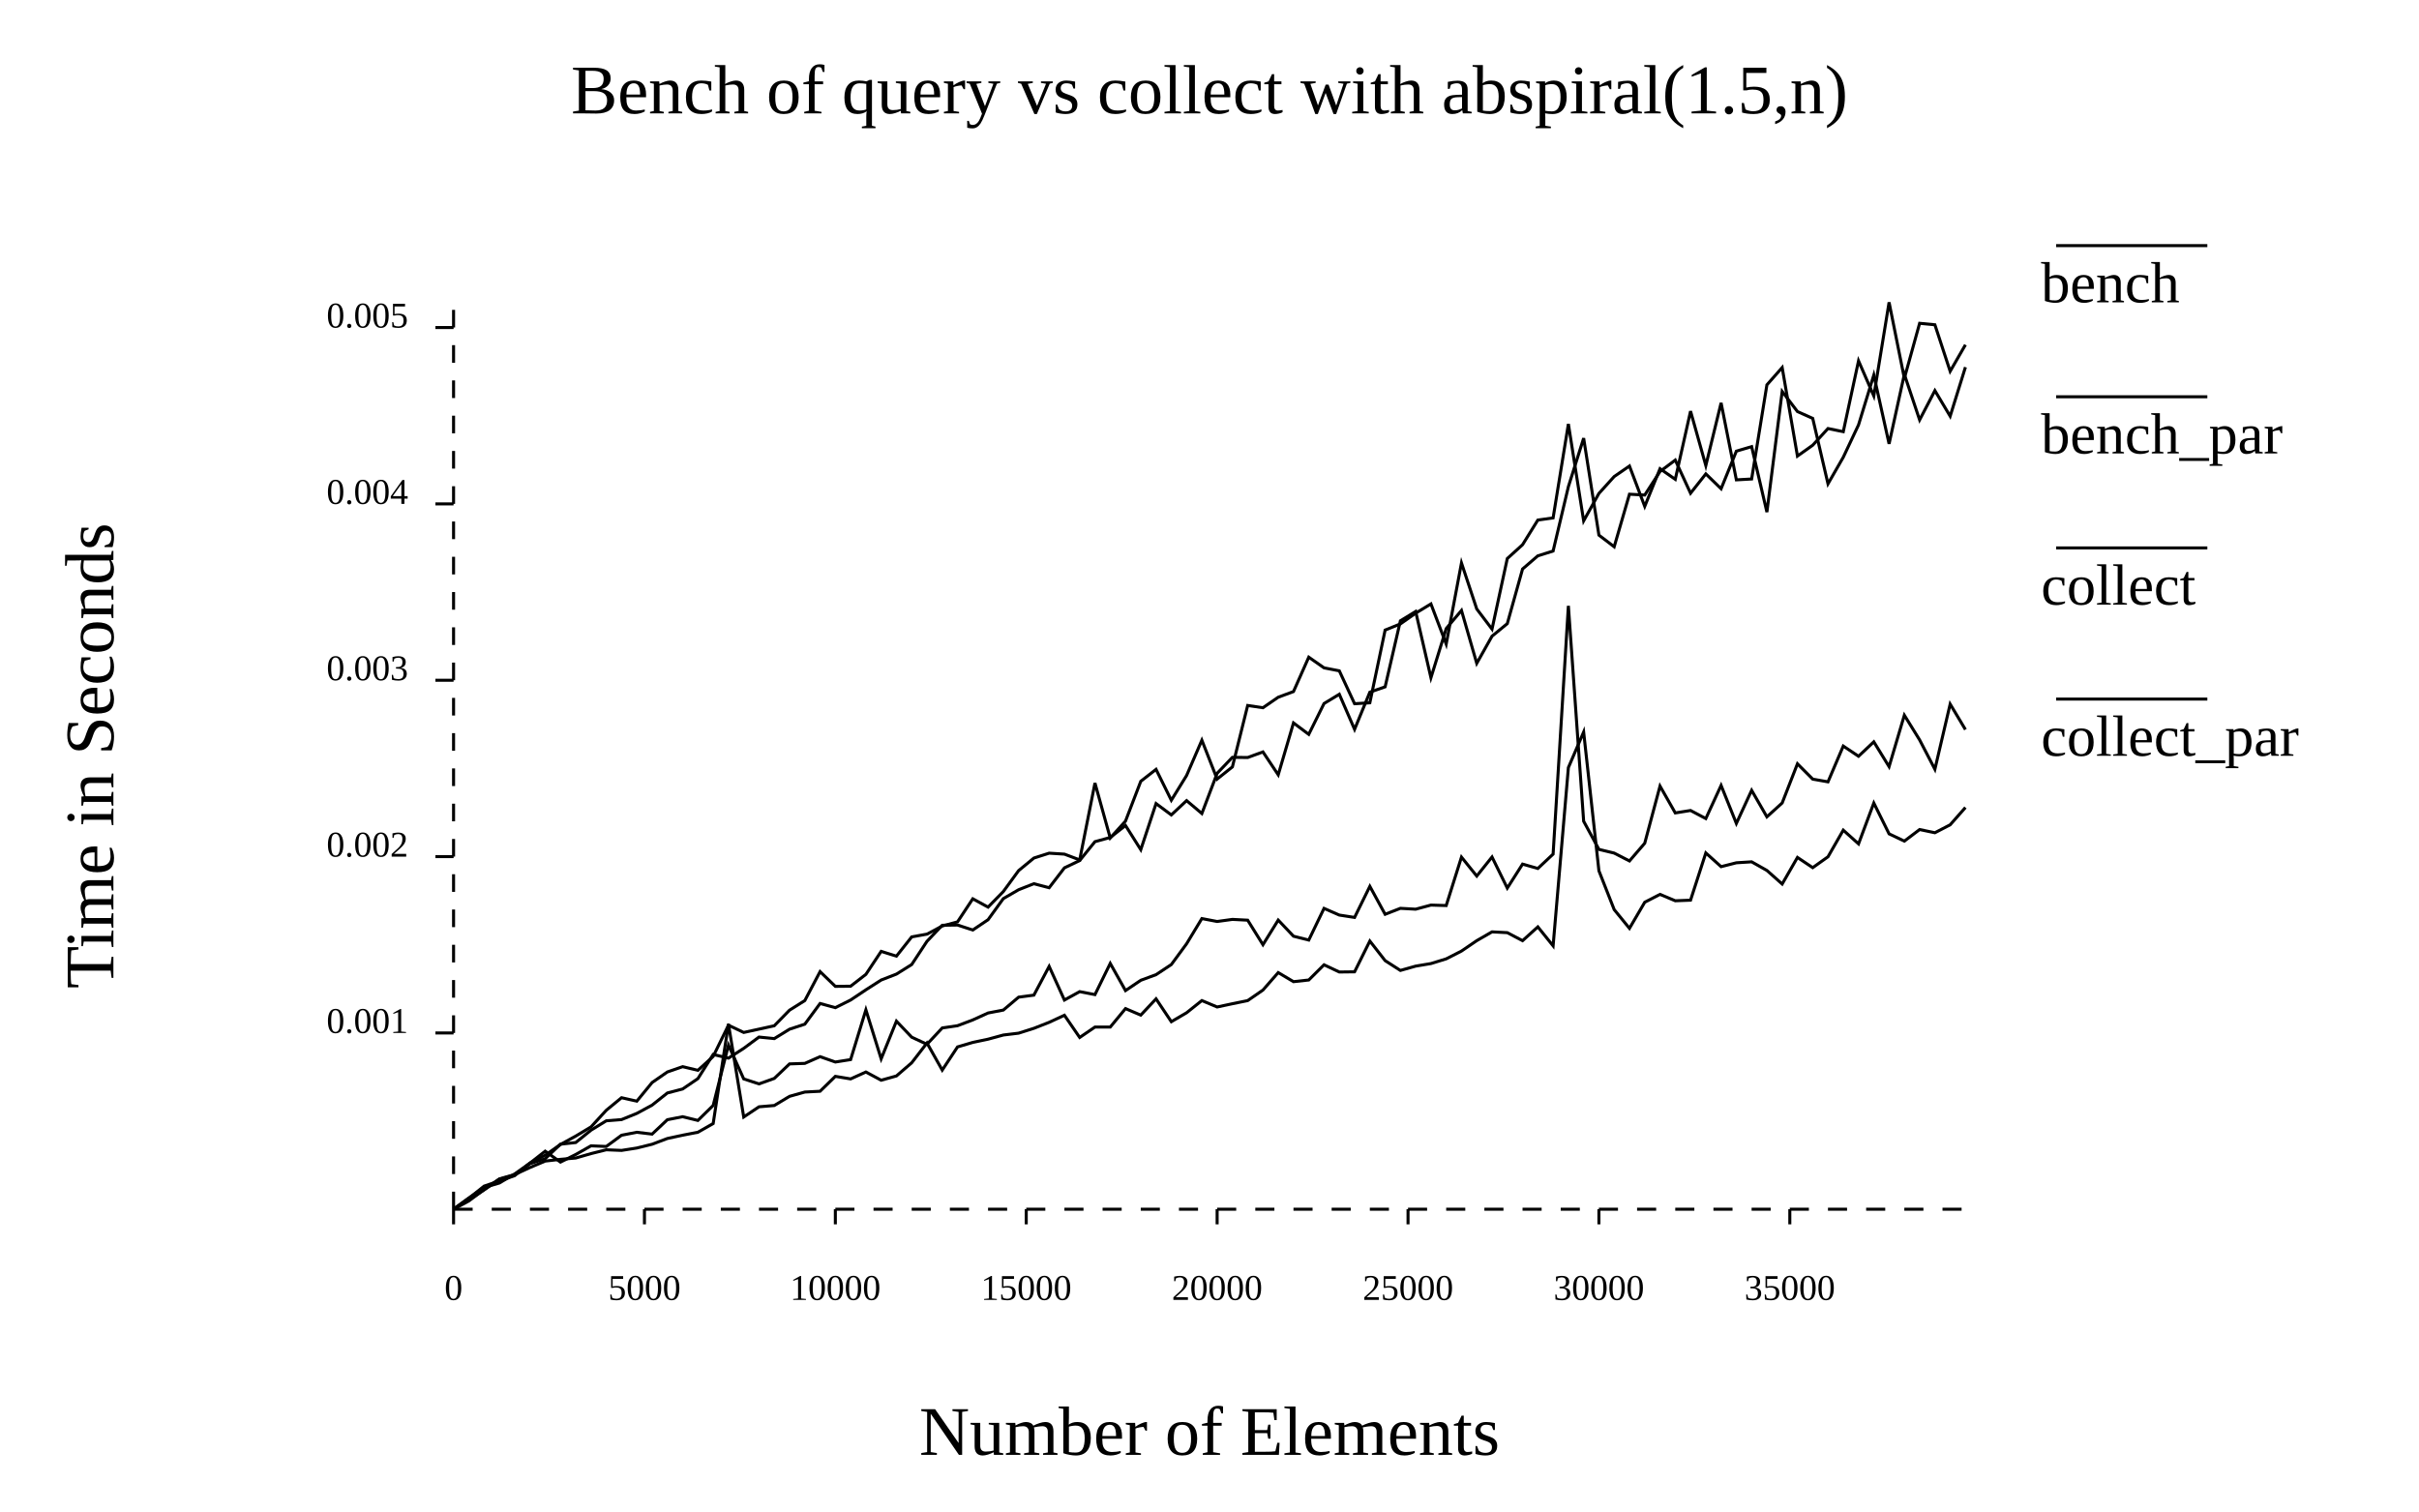
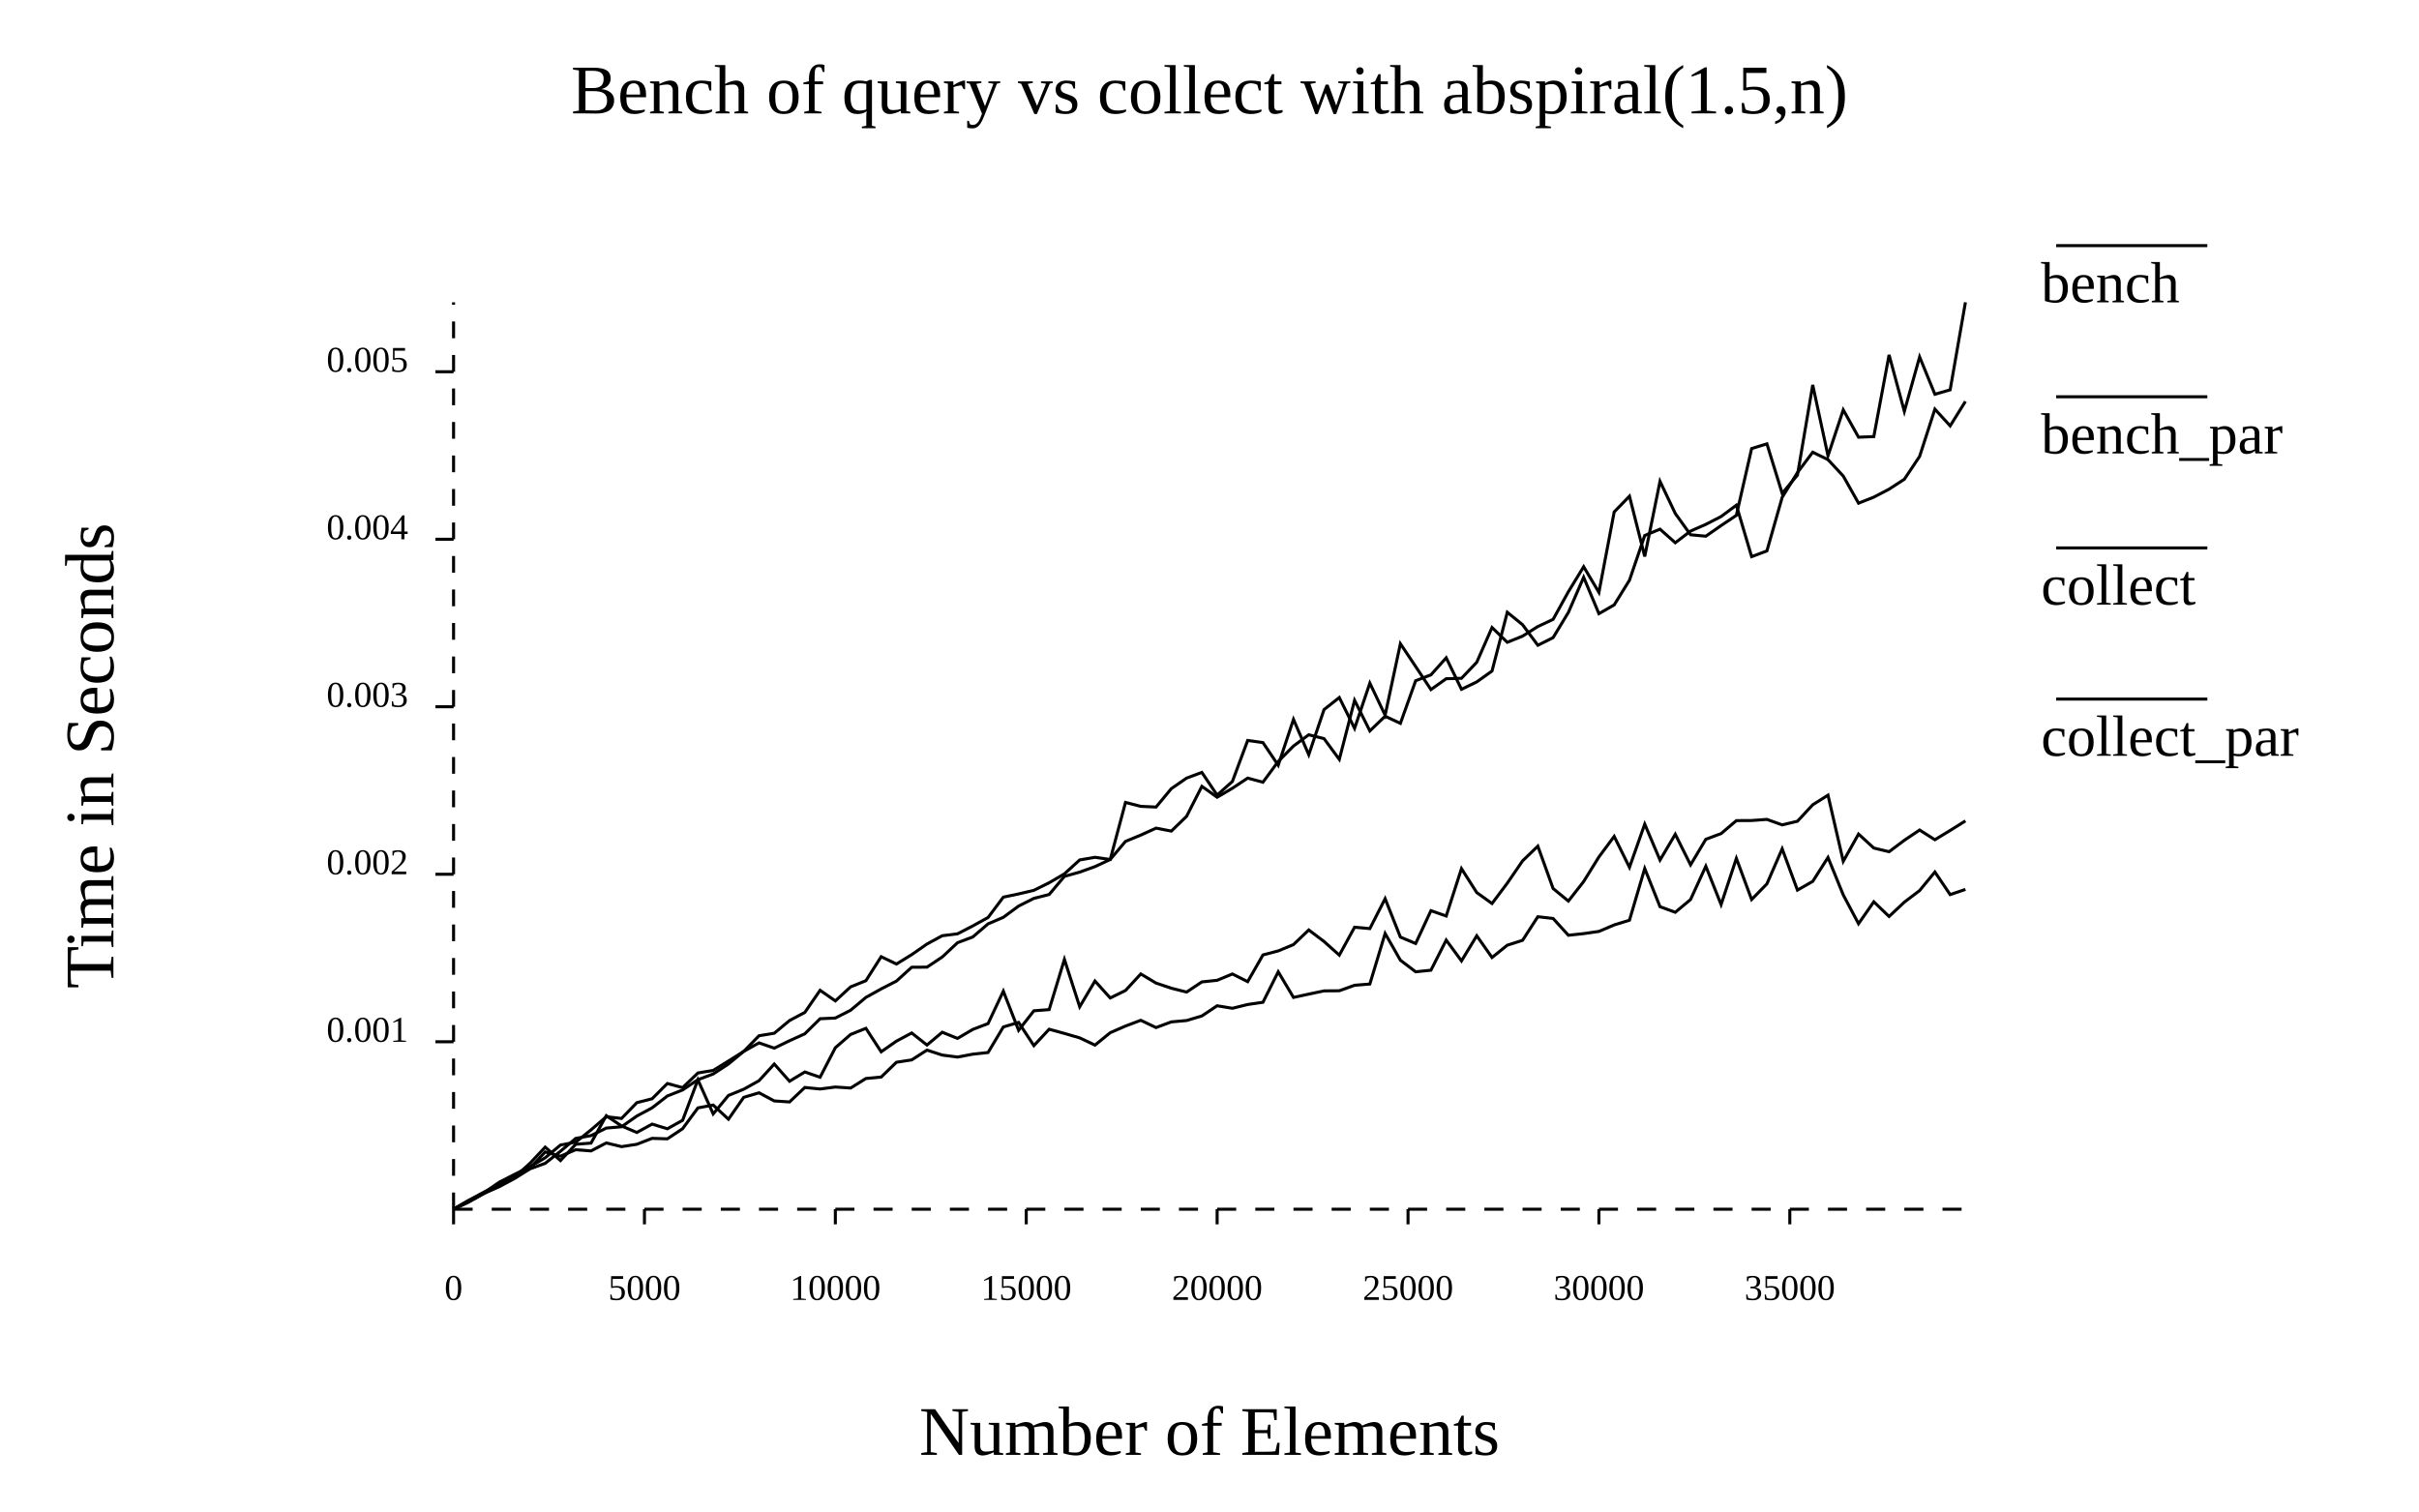
<svg xmlns="http://www.w3.org/2000/svg" width="800" class="poloto_background poloto" height="500" viewBox="0 0 800 500">
  <text class="poloto_text" alignment-baseline="middle" text-anchor="start" font-size="large" x="675" y="100">bench</text>
  <line class="poloto0stroke poloto0legend" stroke="black" x1="680" x2="730" y1="81.25" y2="81.25" />
-   <path class="poloto0stroke" fill="none" stroke="black" d=" M 150 399.989 L 155.051 396.84 L 160.101 393.624 L 165.152 390.097 L 170.202 388.676 L 175.253 384.937 L 180.303 383.298 L 185.354 378.493 L 190.404 377.94 L 195.455 373.856 L 200.505 370.754 L 205.556 370.353 L 210.606 368.302 L 215.657 365.572 L 220.707 361.551 L 225.758 360.231 L 230.808 356.797 L 235.859 348.81 L 240.909 350.026 L 245.96 346.787 L 251.01 343.053 L 256.061 343.563 L 261.111 340.452 L 266.162 338.79 L 271.212 331.946 L 276.263 333.328 L 281.313 330.798 L 286.364 327.424 L 291.414 324.187 L 296.465 322.222 L 301.515 319.063 L 306.566 311.383 L 311.616 306.072 L 316.667 305.998 L 321.717 307.643 L 326.768 304.232 L 331.818 297.25 L 336.869 294.318 L 341.919 292.328 L 346.97 293.655 L 352.02 287.081 L 357.071 284.661 L 362.121 278.417 L 367.172 277.033 L 372.222 273.071 L 377.273 281.067 L 382.323 265.812 L 387.374 269.571 L 392.424 264.84 L 397.475 269.104 L 402.525 255.806 L 407.576 250.517 L 412.626 250.58 L 417.677 248.73 L 422.727 256.304 L 427.778 239.138 L 432.828 242.923 L 437.879 232.717 L 442.929 229.658 L 447.98 241.266 L 453.03 228.963 L 458.081 227.208 L 463.131 205.356 L 468.182 202.274 L 473.232 224.199 L 478.283 207.925 L 483.333 201.93 L 488.384 219.433 L 493.434 210.444 L 498.485 206.294 L 503.535 188.22 L 508.586 183.867 L 513.636 182.278 L 518.687 160.987 L 523.737 144.941 L 528.788 177.016 L 533.838 180.87 L 538.889 163.479 L 543.939 163.759 L 548.99 155.973 L 554.04 152.196 L 559.091 163.161 L 564.141 156.757 L 569.192 161.67 L 574.242 149.237 L 579.293 147.739 L 584.343 169.402 L 589.394 129.492 L 594.444 136.139 L 599.495 138.397 L 604.545 160.05 L 609.596 151.253 L 614.646 140.54 L 619.697 124.06 L 624.747 146.819 L 629.798 123.818 L 634.848 138.903 L 639.899 129.211 L 644.949 137.676 L 650 121.451" />
+   <path class="poloto0stroke" fill="none" stroke="black" d=" M 150 399.988 L 155.051 397.448 L 160.101 394.68 L 165.152 392.522 L 170.202 389.824 L 175.253 386.66 L 180.303 384.817 L 185.354 380.825 L 190.404 376.575 L 195.455 375.651 L 200.505 373.16 L 205.556 372.72 L 210.606 369.184 L 215.657 366.469 L 220.707 362.542 L 225.758 360.545 L 230.808 357.149 L 235.859 355.273 L 240.909 351.955 L 245.96 347.791 L 251.01 344.977 L 256.061 346.723 L 261.111 344.266 L 266.162 341.972 L 271.212 336.989 L 276.263 336.761 L 281.313 334.18 L 286.364 329.932 L 291.414 327.127 L 296.465 324.536 L 301.515 319.957 L 306.566 319.924 L 311.616 316.567 L 316.667 311.84 L 321.717 309.936 L 326.768 305.608 L 331.818 303.445 L 336.869 299.717 L 341.919 297.177 L 346.97 295.892 L 352.02 289.898 L 357.071 288.487 L 362.121 286.672 L 367.172 284.305 L 372.222 278.322 L 377.273 276.243 L 382.323 273.943 L 387.374 274.922 L 392.424 270.031 L 397.475 260.114 L 402.525 263.722 L 407.576 260.746 L 412.626 257.391 L 417.677 258.75 L 422.727 251.884 L 427.778 246.777 L 432.828 243.058 L 437.879 244.33 L 442.929 251.21 L 447.98 231.656 L 453.03 241.78 L 458.081 236.922 L 463.131 239.282 L 468.182 225.171 L 473.232 223.239 L 478.283 217.592 L 483.333 228.022 L 488.384 225.575 L 493.434 221.968 L 498.485 202.54 L 503.535 206.651 L 508.586 213.447 L 513.636 210.926 L 518.687 202.589 L 523.737 190.955 L 528.788 203 L 533.838 200.096 L 538.889 191.936 L 543.939 177.141 L 548.99 175.045 L 554.04 179.545 L 559.091 175.673 L 564.141 173.455 L 569.192 170.863 L 574.242 167.115 L 579.293 184.138 L 584.343 182.239 L 589.394 164.516 L 594.444 156.326 L 599.495 149.593 L 604.545 152.045 L 609.596 157.479 L 614.646 166.447 L 619.697 164.451 L 624.747 161.806 L 629.798 158.531 L 634.848 150.964 L 639.899 135.346 L 644.949 140.876 L 650 132.778" />
  <text class="poloto_text" alignment-baseline="middle" text-anchor="start" font-size="large" x="675" y="150">bench_par</text>
  <line class="poloto1stroke poloto1legend" stroke="black" x1="680" x2="730" y1="131.25" y2="131.25" />
-   <path class="poloto1stroke" fill="none" stroke="black" d=" M 150 400 L 155.051 397.268 L 160.101 393.499 L 165.152 389.963 L 170.202 388.538 L 175.253 386.214 L 180.303 384.076 L 185.354 383.504 L 190.404 383.065 L 195.455 381.605 L 200.505 380.342 L 205.556 380.549 L 210.606 379.758 L 215.657 378.51 L 220.707 376.608 L 225.758 375.519 L 230.808 374.539 L 235.859 371.66 L 240.909 338.72 L 245.96 369.496 L 251.01 366.121 L 256.061 365.693 L 261.111 362.663 L 266.162 361.242 L 271.212 360.981 L 276.263 356.053 L 281.313 356.896 L 286.364 354.613 L 291.414 357.33 L 296.465 355.919 L 301.515 351.558 L 306.566 345.017 L 311.616 353.983 L 316.667 346.316 L 321.717 344.822 L 326.768 343.758 L 331.818 342.378 L 336.869 341.766 L 341.919 340.161 L 346.97 338.177 L 352.02 335.84 L 357.071 343.187 L 362.121 339.742 L 367.172 339.75 L 372.222 333.636 L 377.273 335.795 L 382.323 330.41 L 387.374 337.97 L 392.424 335.016 L 397.475 330.979 L 402.525 333.104 L 407.576 332.025 L 412.626 330.993 L 417.677 327.503 L 422.727 321.723 L 427.778 324.729 L 432.828 324.175 L 437.879 319.148 L 442.929 321.531 L 447.98 321.472 L 453.03 311.293 L 458.081 317.77 L 463.131 321.015 L 468.182 319.586 L 473.232 318.74 L 478.283 317.182 L 483.333 314.606 L 488.384 311.162 L 493.434 308.252 L 498.485 308.518 L 503.535 311.173 L 508.586 306.605 L 513.636 312.88 L 518.687 253.916 L 523.737 242.136 L 528.788 288.055 L 533.838 300.889 L 538.889 307.092 L 543.939 298.458 L 548.99 295.852 L 554.04 297.971 L 559.091 297.773 L 564.141 282.143 L 569.192 286.688 L 574.242 285.404 L 579.293 285.087 L 584.343 287.941 L 589.394 292.425 L 594.444 283.63 L 599.495 287.018 L 604.545 283.419 L 609.596 274.609 L 614.646 279.145 L 619.697 265.636 L 624.747 275.83 L 629.798 278.233 L 634.848 274.41 L 639.899 275.465 L 644.949 272.838 L 650 267.107" />
+   <path class="poloto1stroke" fill="none" stroke="black" d=" M 150 400 L 155.051 397.62 L 160.101 394.794 L 165.152 392.334 L 170.202 389.095 L 175.253 386.434 L 180.303 381.054 L 185.354 382.471 L 190.404 380.318 L 195.455 380.719 L 200.505 378.079 L 205.556 379.299 L 210.606 378.523 L 215.657 376.561 L 220.707 376.719 L 225.758 373.353 L 230.808 366.491 L 235.859 365.536 L 240.909 370.226 L 245.96 362.99 L 251.01 361.486 L 256.061 364.184 L 261.111 364.516 L 266.162 359.728 L 271.212 360.234 L 276.263 359.579 L 281.313 359.914 L 286.364 356.76 L 291.414 356.283 L 296.465 351.386 L 301.515 350.606 L 306.566 347.368 L 311.616 349.01 L 316.667 349.669 L 321.717 348.712 L 326.768 348.167 L 331.818 339.718 L 336.869 338.202 L 341.919 345.888 L 346.97 340.464 L 352.02 341.85 L 357.071 343.321 L 362.121 345.72 L 367.172 341.608 L 372.222 339.408 L 377.273 337.508 L 382.323 339.913 L 387.374 338.036 L 392.424 337.585 L 397.475 336.07 L 402.525 332.704 L 407.576 333.533 L 412.626 332.281 L 417.677 331.548 L 422.727 321.466 L 427.778 329.94 L 432.828 328.843 L 437.879 327.779 L 442.929 327.737 L 447.98 325.922 L 453.03 325.514 L 458.081 308.782 L 463.131 317.633 L 468.182 321.46 L 473.232 320.936 L 478.283 310.979 L 483.333 317.86 L 488.384 309.546 L 493.434 316.73 L 498.485 312.663 L 503.535 311.056 L 508.586 303.244 L 513.636 303.823 L 518.687 309.378 L 523.737 308.835 L 528.788 308.108 L 533.838 305.954 L 538.889 304.406 L 543.939 287.304 L 548.99 299.925 L 554.04 301.779 L 559.091 297.559 L 564.141 286.546 L 569.192 299.23 L 574.242 283.944 L 579.293 297.555 L 584.343 292.38 L 589.394 280.785 L 594.444 294.442 L 599.495 291.557 L 604.545 283.64 L 609.596 296.041 L 614.646 305.559 L 619.697 298.305 L 624.747 303.164 L 629.798 298.426 L 634.848 294.586 L 639.899 288.454 L 644.949 295.932 L 650 294.21" />
  <text class="poloto_text" alignment-baseline="middle" text-anchor="start" font-size="large" x="675" y="200">collect</text>
  <line class="poloto2stroke poloto2legend" stroke="black" x1="680" x2="730" y1="181.25" y2="181.25" />
-   <path class="poloto2stroke" fill="none" stroke="black" d=" M 150 399.995 L 155.051 396.401 L 160.101 392.363 L 165.152 390.642 L 170.202 388.911 L 175.253 384.728 L 180.303 382.132 L 185.354 378.578 L 190.404 375.809 L 195.455 372.774 L 200.505 367.271 L 205.556 363.118 L 210.606 364.26 L 215.657 358.097 L 220.707 354.601 L 225.758 352.848 L 230.808 354.054 L 235.859 349.456 L 240.909 339.128 L 245.96 341.529 L 251.01 340.429 L 256.061 339.319 L 261.111 334.154 L 266.162 330.984 L 271.212 321.409 L 276.263 326.281 L 281.313 326.232 L 286.364 322.312 L 291.414 314.708 L 296.465 316.288 L 301.515 309.915 L 306.566 309.002 L 311.616 306.316 L 316.667 304.949 L 321.717 297.314 L 326.768 300.073 L 331.818 294.915 L 336.869 287.996 L 341.919 283.839 L 346.97 282.224 L 352.02 282.54 L 357.071 284.454 L 362.121 259.017 L 367.172 277.201 L 372.222 271.609 L 377.273 258.448 L 382.323 254.501 L 387.374 264.722 L 392.424 256.533 L 397.475 244.855 L 402.525 257.715 L 407.576 253.679 L 412.626 233.365 L 417.677 234.113 L 422.727 230.635 L 427.778 228.765 L 432.828 217.393 L 437.879 220.92 L 442.929 221.909 L 447.98 232.788 L 453.03 232.472 L 458.081 208.426 L 463.131 206.382 L 468.182 202.834 L 473.232 199.776 L 478.283 213.064 L 483.333 186.221 L 488.384 201.444 L 493.434 208.114 L 498.485 184.766 L 503.535 180.182 L 508.586 172.032 L 513.636 171.323 L 518.687 140.244 L 523.737 172.298 L 528.788 163.221 L 533.838 157.637 L 538.889 154.158 L 543.939 167.509 L 548.99 155.048 L 554.04 158.559 L 559.091 136.006 L 564.141 154.009 L 569.192 133.269 L 574.242 158.732 L 579.293 158.448 L 584.343 127.302 L 589.394 121.584 L 594.444 150.863 L 599.495 147.269 L 604.545 141.751 L 609.596 142.801 L 614.646 119.364 L 619.697 130.972 L 624.747 100 L 629.798 125.158 L 634.848 106.941 L 639.899 107.431 L 644.949 122.819 L 650 114.052" />
+   <path class="poloto2stroke" fill="none" stroke="black" d=" M 150 399.971 L 155.051 397.137 L 160.101 394.517 L 165.152 391.041 L 170.202 388.455 L 175.253 385.934 L 180.303 382.987 L 185.354 378.771 L 190.404 377.807 L 195.455 373.75 L 200.505 369.415 L 205.556 369.978 L 210.606 364.755 L 215.657 363.466 L 220.707 358.415 L 225.758 359.78 L 230.808 354.93 L 235.859 354.089 L 240.909 350.971 L 245.96 347.793 L 251.01 342.621 L 256.061 341.782 L 261.111 337.587 L 266.162 334.901 L 271.212 327.583 L 276.263 331.091 L 281.313 326.452 L 286.364 324.402 L 291.414 316.472 L 296.465 318.89 L 301.515 315.786 L 306.566 312.273 L 311.616 309.531 L 316.667 308.901 L 321.717 306.288 L 326.768 303.504 L 331.818 296.773 L 336.869 295.705 L 341.919 294.516 L 346.97 292.007 L 352.02 289.062 L 357.071 284.459 L 362.121 283.591 L 367.172 284.308 L 372.222 265.44 L 377.273 266.738 L 382.323 266.968 L 387.374 260.876 L 392.424 257.392 L 397.475 255.507 L 402.525 263.015 L 407.576 258.494 L 412.626 244.939 L 417.677 245.64 L 422.727 253.138 L 427.778 237.971 L 432.828 249.658 L 437.879 234.725 L 442.929 230.742 L 447.98 240.945 L 453.03 225.974 L 458.081 236.597 L 463.131 212.933 L 468.182 220.49 L 473.232 228.103 L 478.283 224.514 L 483.333 224.373 L 488.384 219.079 L 493.434 207.579 L 498.485 212.465 L 503.535 210.43 L 508.586 207.248 L 513.636 204.887 L 518.687 195.74 L 523.737 187.465 L 528.788 195.957 L 533.838 169.344 L 538.889 164.142 L 543.939 184.079 L 548.99 159.233 L 554.04 169.85 L 559.091 176.9 L 564.141 177.374 L 569.192 173.854 L 574.242 170.479 L 579.293 148.382 L 584.343 146.819 L 589.394 163.181 L 594.444 157.16 L 599.495 127.339 L 604.545 150.768 L 609.596 135.582 L 614.646 144.622 L 619.697 144.42 L 624.747 117.391 L 629.798 136.08 L 634.848 118.067 L 639.899 130.421 L 644.949 128.954 L 650 100" />
  <text class="poloto_text" alignment-baseline="middle" text-anchor="start" font-size="large" x="675" y="250">collect_par</text>
  <line class="poloto3stroke poloto3legend" stroke="black" x1="680" x2="730" y1="231.25" y2="231.25" />
-   <path class="poloto3stroke" fill="none" stroke="black" d=" M 150 399.952 L 155.051 396.272 L 160.101 392.824 L 165.152 391.33 L 170.202 388.337 L 175.253 384.764 L 180.303 380.802 L 185.354 384.413 L 190.404 381.898 L 195.455 379.034 L 200.505 379.245 L 205.556 375.528 L 210.606 374.55 L 215.657 375.158 L 220.707 370.395 L 225.758 369.4 L 230.808 370.634 L 235.859 365.672 L 240.909 345.725 L 245.96 356.898 L 251.01 358.542 L 256.061 356.739 L 261.111 351.933 L 266.162 351.762 L 271.212 349.538 L 276.263 351.308 L 281.313 350.507 L 286.364 334.046 L 291.414 350.26 L 296.465 337.794 L 301.515 343.094 L 306.566 345.449 L 311.616 340.04 L 316.667 339.297 L 321.717 337.39 L 326.768 335.093 L 331.818 334.121 L 336.869 329.857 L 341.919 329.184 L 346.97 319.679 L 352.02 330.804 L 357.071 328.028 L 362.121 329.007 L 367.172 318.691 L 372.222 327.678 L 377.273 324.275 L 382.323 322.41 L 387.374 319.066 L 392.424 312.197 L 397.475 303.855 L 402.525 304.823 L 407.576 304.129 L 412.626 304.389 L 417.677 312.505 L 422.727 304.359 L 427.778 309.688 L 432.828 310.968 L 437.879 300.485 L 442.929 302.698 L 447.98 303.478 L 453.03 293.195 L 458.081 302.441 L 463.131 300.469 L 468.182 300.753 L 473.232 299.395 L 478.283 299.549 L 483.333 283.524 L 488.384 289.794 L 493.434 283.485 L 498.485 293.774 L 503.535 285.841 L 508.586 287.285 L 513.636 282.539 L 518.687 200.406 L 523.737 271.659 L 528.788 280.974 L 533.838 282.196 L 538.889 284.797 L 543.939 278.935 L 548.99 260.029 L 554.04 268.913 L 559.091 268.102 L 564.141 270.776 L 569.192 259.811 L 574.242 272.389 L 579.293 261.436 L 584.343 270.207 L 589.394 265.611 L 594.444 252.656 L 599.495 257.731 L 604.545 258.63 L 609.596 246.789 L 614.646 250.169 L 619.697 245.39 L 624.747 253.604 L 629.798 236.586 L 634.848 244.756 L 639.899 254.467 L 644.949 232.902 L 650 241.345" />
+   <path class="poloto3stroke" fill="none" stroke="black" d=" M 150 399.96 L 155.051 397.032 L 160.101 394.322 L 165.152 391.761 L 170.202 389.363 L 175.253 384.833 L 180.303 379.461 L 185.354 383.909 L 190.404 378.512 L 195.455 378.131 L 200.505 369.063 L 205.556 372.469 L 210.606 374.614 L 215.657 371.842 L 220.707 373.393 L 225.758 370.581 L 230.808 357.194 L 235.859 368.472 L 240.909 362.365 L 245.96 360.306 L 251.01 357.493 L 256.061 351.974 L 261.111 357.672 L 266.162 354.606 L 271.212 356.341 L 276.263 346.578 L 281.313 342.193 L 286.364 340.167 L 291.414 347.924 L 296.465 344.402 L 301.515 341.702 L 306.566 345.69 L 311.616 341.459 L 316.667 343.497 L 321.717 340.522 L 326.768 338.6 L 331.818 327.868 L 336.869 340.828 L 341.919 334.36 L 346.97 333.97 L 352.02 317.365 L 357.071 333.03 L 362.121 324.52 L 367.172 330.117 L 372.222 327.644 L 377.273 322.183 L 382.323 325.198 L 387.374 326.896 L 392.424 328.173 L 397.475 324.812 L 402.525 324.279 L 407.576 322.182 L 412.626 324.726 L 417.677 315.893 L 422.727 314.559 L 427.778 312.46 L 432.828 307.623 L 437.879 311.444 L 442.929 315.951 L 447.98 306.72 L 453.03 307.174 L 458.081 297.271 L 463.131 309.984 L 468.182 312.101 L 473.232 301.24 L 478.283 303.011 L 483.333 287.342 L 488.384 295.256 L 493.434 298.878 L 498.485 292.147 L 503.535 284.772 L 508.586 279.909 L 513.636 293.918 L 518.687 298.061 L 523.737 291.61 L 528.788 283.471 L 533.838 276.671 L 538.889 286.915 L 543.939 272.613 L 548.99 284.505 L 554.04 275.969 L 559.091 286.088 L 564.141 277.633 L 569.192 275.746 L 574.242 271.453 L 579.293 271.421 L 584.343 271.05 L 589.394 272.868 L 594.444 271.657 L 599.495 266.216 L 604.545 263.031 L 609.596 284.912 L 614.646 275.897 L 619.697 280.525 L 624.747 281.744 L 629.798 277.958 L 634.848 274.566 L 639.899 277.779 L 644.949 274.71 L 650 271.551" />
  <text class="poloto_text" alignment-baseline="start" text-anchor="middle" font-size="x-large" x="400" y="37.5">Bench of query vs collect with abspiral(1.5,n)</text>
  <text class="poloto_text" alignment-baseline="start" text-anchor="middle" font-size="x-large" x="400" y="481.25">Number of Elements</text>
  <text class="poloto_text" alignment-baseline="start" text-anchor="middle" font-size="x-large" transform="rotate(-90,37.5,250)" x="37.5" y="250">Time in Seconds</text>
  <line class="poloto_axis_lines" stroke="black" x1="150" x2="150" y1="400" y2="405" />
  <text class="poloto_text" alignment-baseline="start" text-anchor="middle" x="150" y="430"> 0</text>
  <line class="poloto_axis_lines" stroke="black" x1="213.131" x2="213.131" y1="400" y2="405" />
  <text class="poloto_text" alignment-baseline="start" text-anchor="middle" x="213.131" y="430"> 5000</text>
  <line class="poloto_axis_lines" stroke="black" x1="276.263" x2="276.263" y1="400" y2="405" />
  <text class="poloto_text" alignment-baseline="start" text-anchor="middle" x="276.263" y="430"> 10000</text>
  <line class="poloto_axis_lines" stroke="black" x1="339.394" x2="339.394" y1="400" y2="405" />
  <text class="poloto_text" alignment-baseline="start" text-anchor="middle" x="339.394" y="430"> 15000</text>
  <line class="poloto_axis_lines" stroke="black" x1="402.525" x2="402.525" y1="400" y2="405" />
  <text class="poloto_text" alignment-baseline="start" text-anchor="middle" x="402.525" y="430"> 20000</text>
  <line class="poloto_axis_lines" stroke="black" x1="465.657" x2="465.657" y1="400" y2="405" />
  <text class="poloto_text" alignment-baseline="start" text-anchor="middle" x="465.657" y="430"> 25000</text>
  <line class="poloto_axis_lines" stroke="black" x1="528.788" x2="528.788" y1="400" y2="405" />
  <text class="poloto_text" alignment-baseline="start" text-anchor="middle" x="528.788" y="430"> 30000</text>
  <line class="poloto_axis_lines" stroke="black" x1="591.919" x2="591.919" y1="400" y2="405" />
  <text class="poloto_text" alignment-baseline="start" text-anchor="middle" x="591.919" y="430"> 35000</text>
-   <line class="poloto_axis_lines" stroke="black" x1="150" x2="144" y1="341.697" y2="341.697" />
-   <text class="poloto_text" alignment-baseline="middle" text-anchor="end" x="135" y="341.697"> 0.001</text>
-   <line class="poloto_axis_lines" stroke="black" x1="150" x2="144" y1="283.36" y2="283.36" />
-   <text class="poloto_text" alignment-baseline="middle" text-anchor="end" x="135" y="283.36"> 0.002</text>
-   <line class="poloto_axis_lines" stroke="black" x1="150" x2="144" y1="225.023" y2="225.023" />
-   <text class="poloto_text" alignment-baseline="middle" text-anchor="end" x="135" y="225.023"> 0.003</text>
-   <line class="poloto_axis_lines" stroke="black" x1="150" x2="144" y1="166.685" y2="166.685" />
-   <text class="poloto_text" alignment-baseline="middle" text-anchor="end" x="135" y="166.685"> 0.004</text>
-   <line class="poloto_axis_lines" stroke="black" x1="150" x2="144" y1="108.348" y2="108.348" />
-   <text class="poloto_text" alignment-baseline="middle" text-anchor="end" x="135" y="108.348"> 0.005</text>
+   <line class="poloto_axis_lines" stroke="black" x1="150" x2="144" y1="344.609" y2="344.609" />
+   <text class="poloto_text" alignment-baseline="middle" text-anchor="end" x="135" y="344.609"> 0.001</text>
+   <line class="poloto_axis_lines" stroke="black" x1="150" x2="144" y1="289.199" y2="289.199" />
+   <text class="poloto_text" alignment-baseline="middle" text-anchor="end" x="135" y="289.199"> 0.002</text>
+   <line class="poloto_axis_lines" stroke="black" x1="150" x2="144" y1="233.79" y2="233.79" />
+   <text class="poloto_text" alignment-baseline="middle" text-anchor="end" x="135" y="233.79"> 0.003</text>
+   <line class="poloto_axis_lines" stroke="black" x1="150" x2="144" y1="178.381" y2="178.381" />
+   <text class="poloto_text" alignment-baseline="middle" text-anchor="end" x="135" y="178.381"> 0.004</text>
+   <line class="poloto_axis_lines" stroke="black" x1="150" x2="144" y1="122.971" y2="122.971" />
+   <text class="poloto_text" alignment-baseline="middle" text-anchor="end" x="135" y="122.971"> 0.005</text>
  <path stroke="black" fill="none" class="poloto_axis_lines" style="stroke-dasharray:6.313;stroke-dashoffset:-0;" d=" M 150 400 L 650 400" />
-   <path stroke="black" fill="none" class="poloto_axis_lines" style="stroke-dasharray:5.834;stroke-dashoffset:-58.303;" d=" M 150 400 L 150 100" />
+   <path stroke="black" fill="none" class="poloto_axis_lines" style="stroke-dasharray:5.541;stroke-dashoffset:-55.391;" d=" M 150 400 L 150 100" />
</svg>
